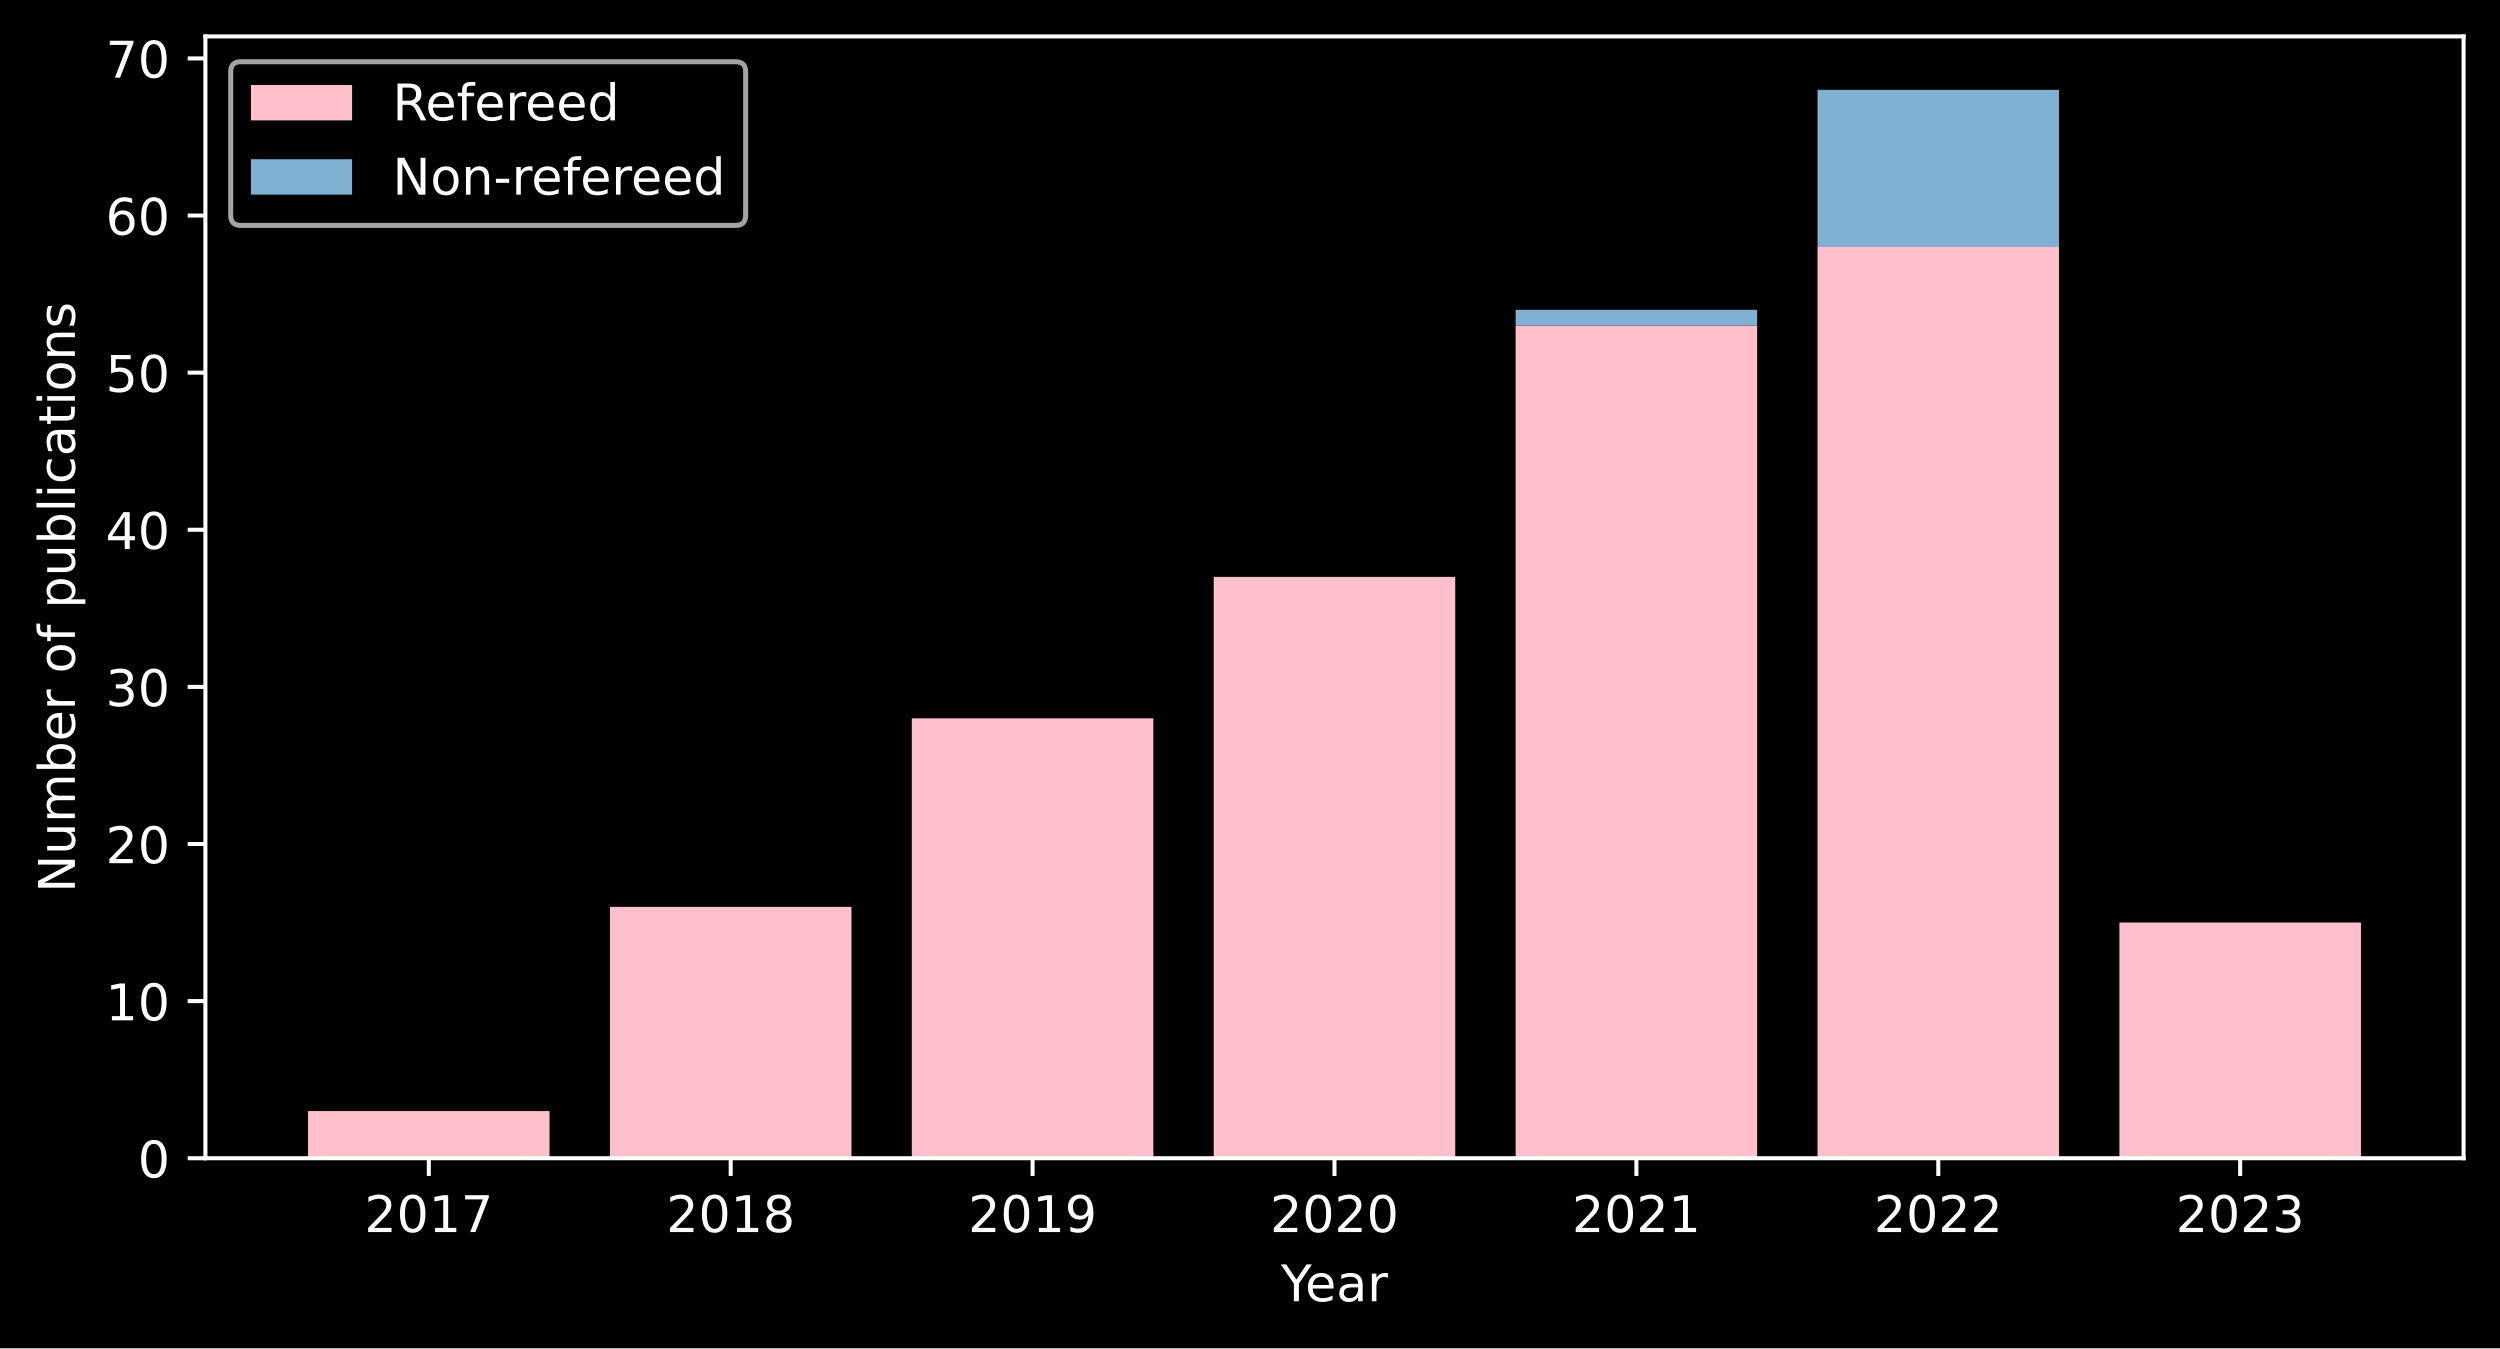
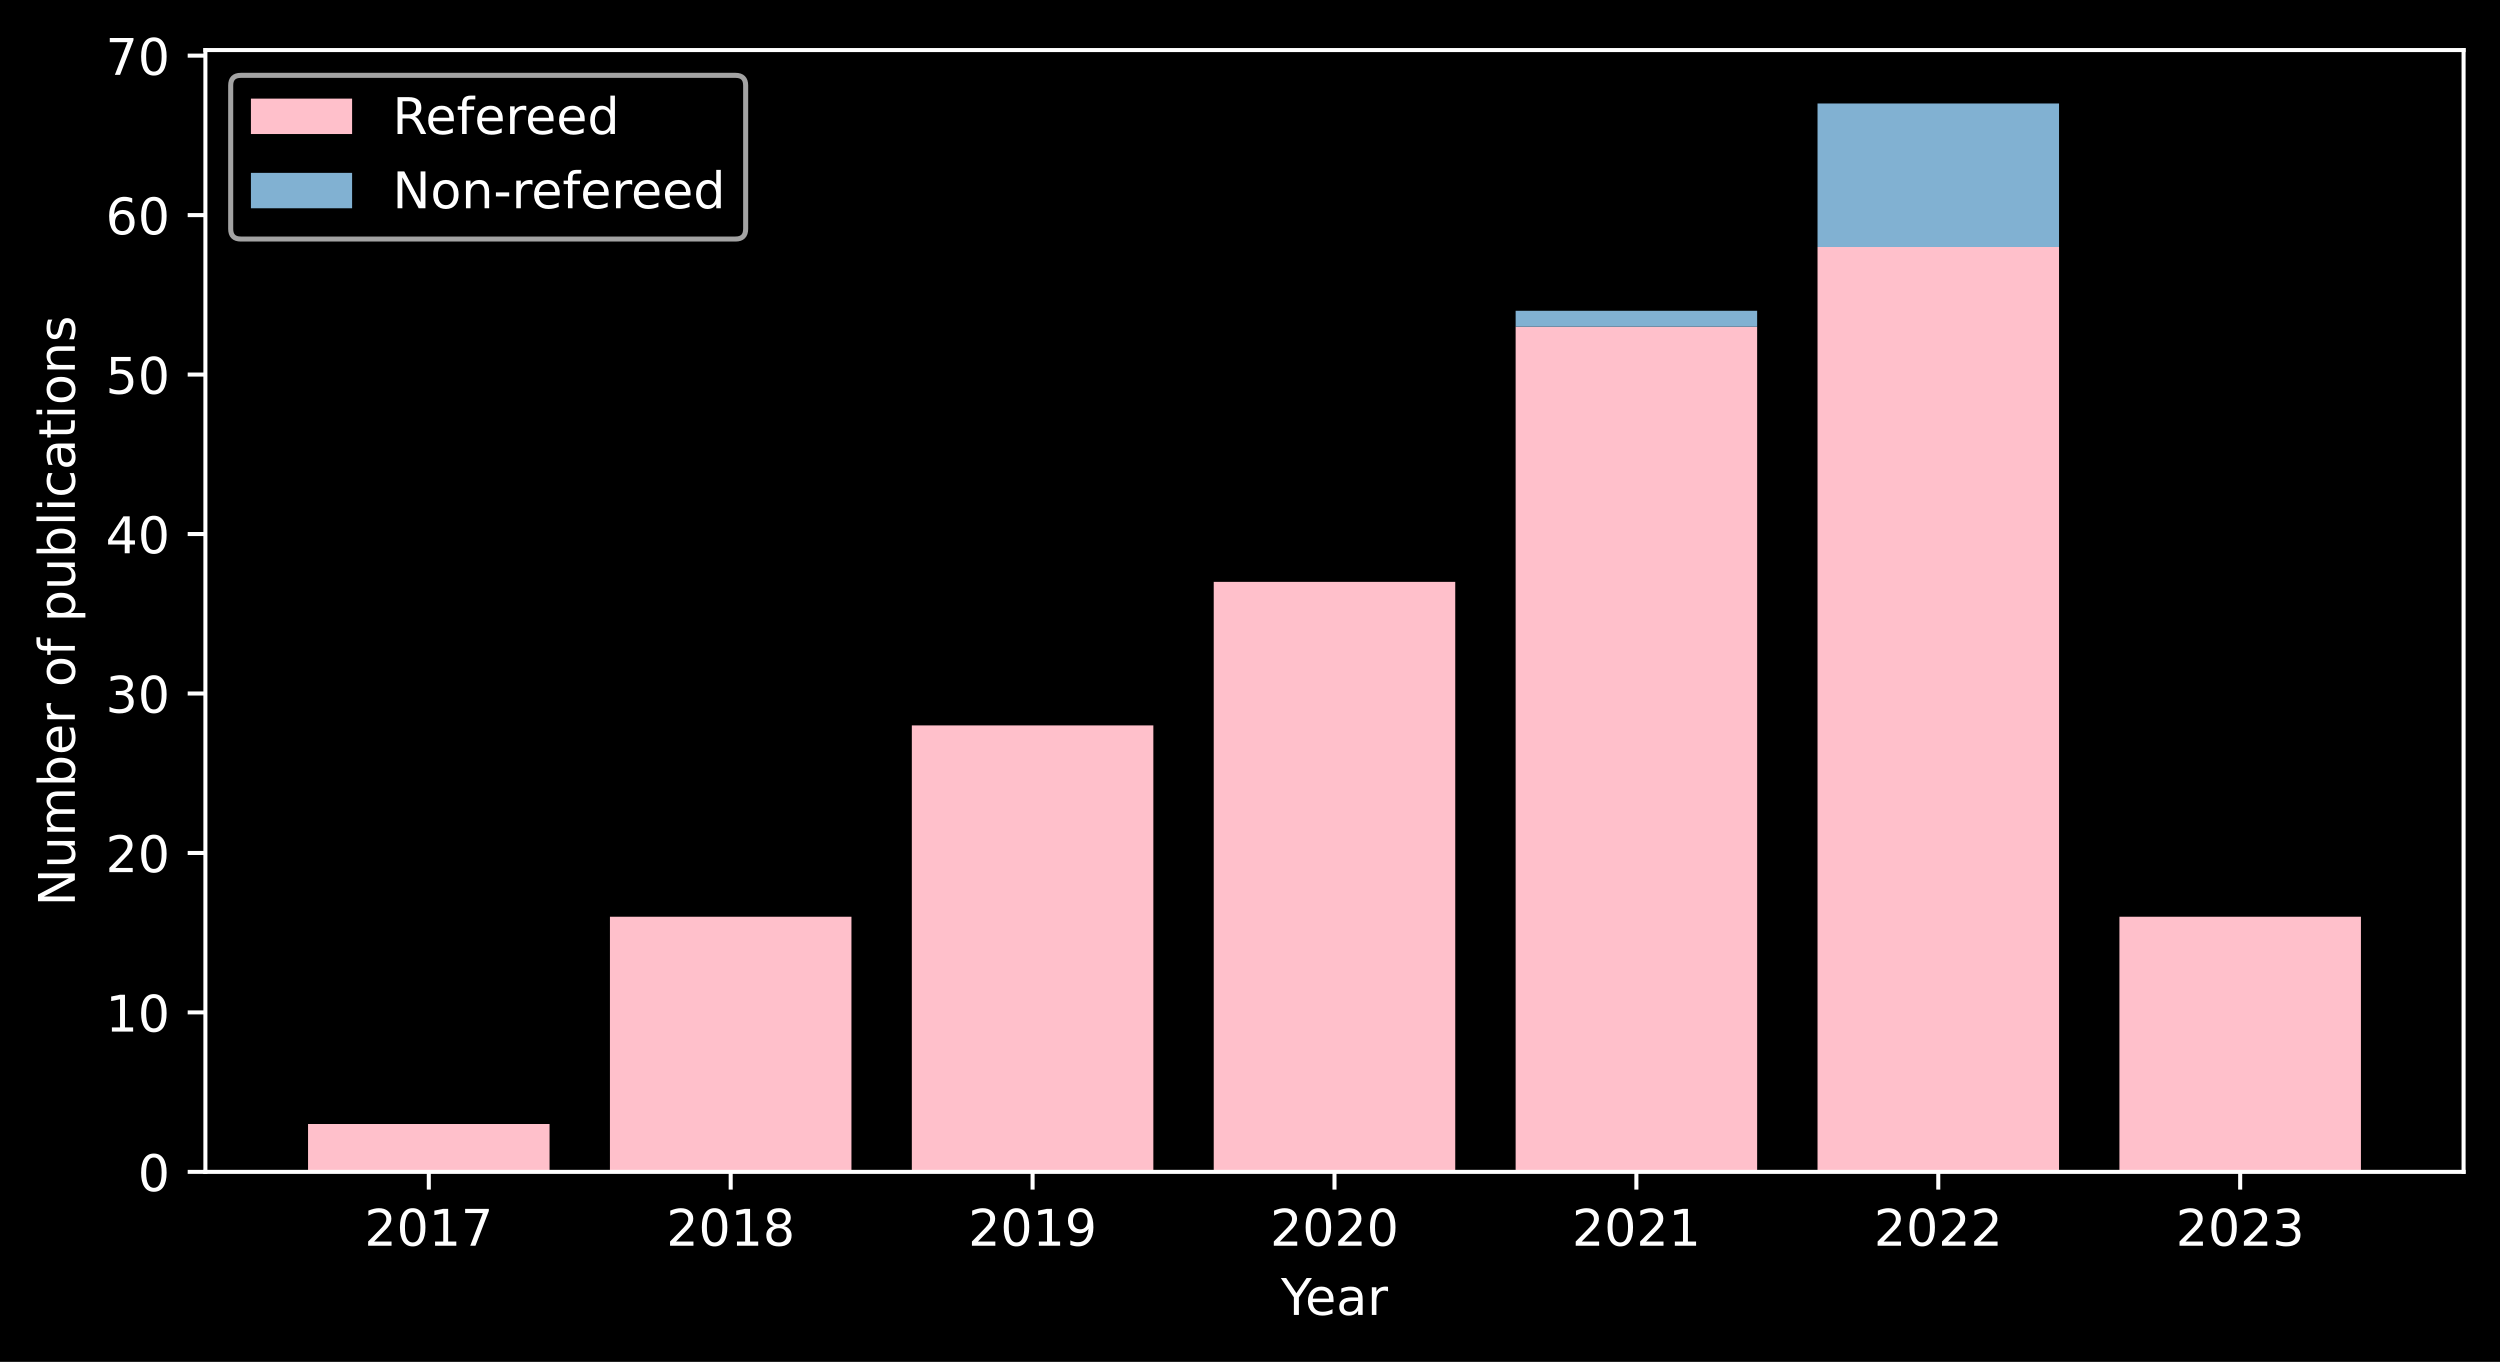
- <svg xmlns="http://www.w3.org/2000/svg" xmlns:xlink="http://www.w3.org/1999/xlink" width="494.203pt" height="266.516pt" viewBox="0 0 494.203 266.516" version="1.1">
+ <svg xmlns="http://www.w3.org/2000/svg" xmlns:xlink="http://www.w3.org/1999/xlink" width="494.203pt" height="269.212pt" viewBox="0 0 494.203 269.212" version="1.1">
  <defs>
    <style type="text/css">*{stroke-linejoin: round; stroke-linecap: butt}</style>
  </defs>
  <g id="figure_1">
    <g id="patch_1">
-       <path d="M 0 266.516  L 494.203 266.516  L 494.203 0  L 0 0  z " />
+       <path d="M 0 269.212  L 494.203 269.212  L 494.203 0  L 0 0  z " />
    </g>
    <g id="axes_1">
      <g id="patch_2">
-         <path d="M 40.603 228.96  L 487.003 228.96  L 487.003 7.2  L 40.603 7.2  z " />
+         <path d="M 40.603 231.656  L 487.003 231.656  L 487.003 9.896  L 40.603 9.896  z " />
      </g>
      <g id="patch_3">
-         <path d="M 418.969 228.96  L 466.712 228.96  L 466.712 182.372  L 418.969 182.372  z " clip-path="url(#pbf73eaca59)" style="fill: #ffc0cb" />
+         <path d="M 418.969 231.656  L 466.712 231.656  L 466.712 181.22  L 418.969 181.22  z " clip-path="url(#p6eabe725bc)" style="fill: #ffc0cb" />
      </g>
      <g id="patch_4">
-         <path d="M 359.29 228.96  L 407.033 228.96  L 407.033 48.819  L 359.29 48.819  z " clip-path="url(#pbf73eaca59)" style="fill: #ffc0cb" />
+         <path d="M 359.29 231.656  L 407.033 231.656  L 407.033 48.826  L 359.29 48.826  z " clip-path="url(#p6eabe725bc)" style="fill: #ffc0cb" />
      </g>
      <g id="patch_5">
-         <path d="M 299.611 228.96  L 347.354 228.96  L 347.354 64.348  L 299.611 64.348  z " clip-path="url(#pbf73eaca59)" style="fill: #ffc0cb" />
+         <path d="M 299.611 231.656  L 347.354 231.656  L 347.354 64.587  L 299.611 64.587  z " clip-path="url(#p6eabe725bc)" style="fill: #ffc0cb" />
      </g>
      <g id="patch_6">
-         <path d="M 239.931 228.96  L 287.675 228.96  L 287.675 114.042  L 239.931 114.042  z " clip-path="url(#pbf73eaca59)" style="fill: #ffc0cb" />
+         <path d="M 239.931 231.656  L 287.675 231.656  L 287.675 115.023  L 239.931 115.023  z " clip-path="url(#p6eabe725bc)" style="fill: #ffc0cb" />
      </g>
      <g id="patch_7">
-         <path d="M 180.252 228.96  L 227.996 228.96  L 227.996 141.995  L 180.252 141.995  z " clip-path="url(#pbf73eaca59)" style="fill: #ffc0cb" />
+         <path d="M 180.252 231.656  L 227.996 231.656  L 227.996 143.393  L 180.252 143.393  z " clip-path="url(#p6eabe725bc)" style="fill: #ffc0cb" />
      </g>
      <g id="patch_8">
-         <path d="M 120.573 228.96  L 168.316 228.96  L 168.316 179.266  L 120.573 179.266  z " clip-path="url(#pbf73eaca59)" style="fill: #ffc0cb" />
+         <path d="M 120.573 231.656  L 168.316 231.656  L 168.316 181.22  L 120.573 181.22  z " clip-path="url(#p6eabe725bc)" style="fill: #ffc0cb" />
      </g>
      <g id="patch_9">
-         <path d="M 60.894 228.96  L 108.637 228.96  L 108.637 219.642  L 60.894 219.642  z " clip-path="url(#pbf73eaca59)" style="fill: #ffc0cb" />
+         <path d="M 60.894 231.656  L 108.637 231.656  L 108.637 222.199  L 60.894 222.199  z " clip-path="url(#p6eabe725bc)" style="fill: #ffc0cb" />
      </g>
      <g id="patch_10">
-         <path d="M 418.969 182.372  L 466.712 182.372  L 466.712 182.372  L 418.969 182.372  z " clip-path="url(#pbf73eaca59)" style="fill: #81b1d2" />
+         <path d="M 418.969 181.22  L 466.712 181.22  L 466.712 181.22  L 418.969 181.22  z " clip-path="url(#p6eabe725bc)" style="fill: #81b1d2" />
      </g>
      <g id="patch_11">
-         <path d="M 359.29 48.819  L 407.033 48.819  L 407.033 17.76  L 359.29 17.76  z " clip-path="url(#pbf73eaca59)" style="fill: #81b1d2" />
+         <path d="M 359.29 48.826  L 407.033 48.826  L 407.033 20.456  L 359.29 20.456  z " clip-path="url(#p6eabe725bc)" style="fill: #81b1d2" />
      </g>
      <g id="patch_12">
-         <path d="M 299.611 64.348  L 347.354 64.348  L 347.354 61.242  L 299.611 61.242  z " clip-path="url(#pbf73eaca59)" style="fill: #81b1d2" />
+         <path d="M 299.611 64.587  L 347.354 64.587  L 347.354 61.435  L 299.611 61.435  z " clip-path="url(#p6eabe725bc)" style="fill: #81b1d2" />
      </g>
      <g id="patch_13">
-         <path d="M 239.931 114.042  L 287.675 114.042  L 287.675 114.042  L 239.931 114.042  z " clip-path="url(#pbf73eaca59)" style="fill: #81b1d2" />
+         <path d="M 239.931 115.023  L 287.675 115.023  L 287.675 115.023  L 239.931 115.023  z " clip-path="url(#p6eabe725bc)" style="fill: #81b1d2" />
      </g>
      <g id="patch_14">
-         <path d="M 180.252 141.995  L 227.996 141.995  L 227.996 141.995  L 180.252 141.995  z " clip-path="url(#pbf73eaca59)" style="fill: #81b1d2" />
+         <path d="M 180.252 143.393  L 227.996 143.393  L 227.996 143.393  L 180.252 143.393  z " clip-path="url(#p6eabe725bc)" style="fill: #81b1d2" />
      </g>
      <g id="patch_15">
-         <path d="M 120.573 179.266  L 168.316 179.266  L 168.316 179.266  L 120.573 179.266  z " clip-path="url(#pbf73eaca59)" style="fill: #81b1d2" />
+         <path d="M 120.573 181.22  L 168.316 181.22  L 168.316 181.22  L 120.573 181.22  z " clip-path="url(#p6eabe725bc)" style="fill: #81b1d2" />
      </g>
      <g id="patch_16">
-         <path d="M 60.894 219.642  L 108.637 219.642  L 108.637 219.642  L 60.894 219.642  z " clip-path="url(#pbf73eaca59)" style="fill: #81b1d2" />
+         <path d="M 60.894 222.199  L 108.637 222.199  L 108.637 222.199  L 60.894 222.199  z " clip-path="url(#p6eabe725bc)" style="fill: #81b1d2" />
      </g>
      <g id="matplotlib.axis_1">
        <g id="xtick_1">
          <g id="line2d_1">
            <defs>
-               <path id="m828ede089b" d="M 0 0  L 0 3.5  " style="stroke: #ffffff; stroke-width: 0.8" />
-             </defs>
-             <g>
-               <use xlink:href="#m828ede089b" x="442.841" y="228.96" style="fill: #ffffff; stroke: #ffffff; stroke-width: 0.8" />
+               <path id="m9e54948b28" d="M 0 0  L 0 3.5  " style="stroke: #ffffff; stroke-width: 0.8" />
+             </defs>
+             <g>
+               <use xlink:href="#m9e54948b28" x="442.841" y="231.656" style="fill: #ffffff; stroke: #ffffff; stroke-width: 0.8" />
            </g>
          </g>
          <g id="text_1">
-             <g style="fill: #ffffff" transform="translate(430.1156 243.5584) scale(0.1 -0.1)">
+             <g style="fill: #ffffff" transform="translate(430.1156 246.2544) scale(0.1 -0.1)">
              <defs>
                <path id="DejaVuSans-32" d="M 1228 531  L 3431 531  L 3431 0  L 469 0  L 469 531  Q 828 903 1448 1529  Q 2069 2156 2228 2338  Q 2531 2678 2651 2914  Q 2772 3150 2772 3378  Q 2772 3750 2511 3984  Q 2250 4219 1831 4219  Q 1534 4219 1204 4116  Q 875 4013 500 3803  L 500 4441  Q 881 4594 1212 4672  Q 1544 4750 1819 4750  Q 2544 4750 2975 4387  Q 3406 4025 3406 3419  Q 3406 3131 3298 2873  Q 3191 2616 2906 2266  Q 2828 2175 2409 1742  Q 1991 1309 1228 531  z " transform="scale(0.015625)" />
                <path id="DejaVuSans-30" d="M 2034 4250  Q 1547 4250 1301 3770  Q 1056 3291 1056 2328  Q 1056 1369 1301 889  Q 1547 409 2034 409  Q 2525 409 2770 889  Q 3016 1369 3016 2328  Q 3016 3291 2770 3770  Q 2525 4250 2034 4250  z M 2034 4750  Q 2819 4750 3233 4129  Q 3647 3509 3647 2328  Q 3647 1150 3233 529  Q 2819 -91 2034 -91  Q 1250 -91 836 529  Q 422 1150 422 2328  Q 422 3509 836 4129  Q 1250 4750 2034 4750  z " transform="scale(0.015625)" />
                <path id="DejaVuSans-33" d="M 2597 2516  Q 3050 2419 3304 2112  Q 3559 1806 3559 1356  Q 3559 666 3084 287  Q 2609 -91 1734 -91  Q 1441 -91 1130 -33  Q 819 25 488 141  L 488 750  Q 750 597 1062 519  Q 1375 441 1716 441  Q 2309 441 2620 675  Q 2931 909 2931 1356  Q 2931 1769 2642 2001  Q 2353 2234 1838 2234  L 1294 2234  L 1294 2753  L 1863 2753  Q 2328 2753 2575 2939  Q 2822 3125 2822 3475  Q 2822 3834 2567 4026  Q 2313 4219 1838 4219  Q 1578 4219 1281 4162  Q 984 4106 628 3988  L 628 4550  Q 988 4650 1302 4700  Q 1616 4750 1894 4750  Q 2613 4750 3031 4423  Q 3450 4097 3450 3541  Q 3450 3153 3228 2886  Q 3006 2619 2597 2516  z " transform="scale(0.015625)" />
              </defs>
              <use xlink:href="#DejaVuSans-32" />
              <use xlink:href="#DejaVuSans-30" x="63.623" />
              <use xlink:href="#DejaVuSans-32" x="127.246" />
              <use xlink:href="#DejaVuSans-33" x="190.869" />
            </g>
          </g>
        </g>
        <g id="xtick_2">
          <g id="line2d_2">
            <g>
-               <use xlink:href="#m828ede089b" x="383.161" y="228.96" style="fill: #ffffff; stroke: #ffffff; stroke-width: 0.8" />
+               <use xlink:href="#m9e54948b28" x="383.161" y="231.656" style="fill: #ffffff; stroke: #ffffff; stroke-width: 0.8" />
            </g>
          </g>
          <g id="text_2">
-             <g style="fill: #ffffff" transform="translate(370.4364 243.5584) scale(0.1 -0.1)">
+             <g style="fill: #ffffff" transform="translate(370.4364 246.2544) scale(0.1 -0.1)">
              <use xlink:href="#DejaVuSans-32" />
              <use xlink:href="#DejaVuSans-30" x="63.623" />
              <use xlink:href="#DejaVuSans-32" x="127.246" />
              <use xlink:href="#DejaVuSans-32" x="190.869" />
            </g>
          </g>
        </g>
        <g id="xtick_3">
          <g id="line2d_3">
            <g>
-               <use xlink:href="#m828ede089b" x="323.482" y="228.96" style="fill: #ffffff; stroke: #ffffff; stroke-width: 0.8" />
+               <use xlink:href="#m9e54948b28" x="323.482" y="231.656" style="fill: #ffffff; stroke: #ffffff; stroke-width: 0.8" />
            </g>
          </g>
          <g id="text_3">
-             <g style="fill: #ffffff" transform="translate(310.7573 243.5584) scale(0.1 -0.1)">
+             <g style="fill: #ffffff" transform="translate(310.7573 246.2544) scale(0.1 -0.1)">
              <defs>
                <path id="DejaVuSans-31" d="M 794 531  L 1825 531  L 1825 4091  L 703 3866  L 703 4441  L 1819 4666  L 2450 4666  L 2450 531  L 3481 531  L 3481 0  L 794 0  L 794 531  z " transform="scale(0.015625)" />
              </defs>
              <use xlink:href="#DejaVuSans-32" />
              <use xlink:href="#DejaVuSans-30" x="63.623" />
              <use xlink:href="#DejaVuSans-32" x="127.246" />
              <use xlink:href="#DejaVuSans-31" x="190.869" />
            </g>
          </g>
        </g>
        <g id="xtick_4">
          <g id="line2d_4">
            <g>
-               <use xlink:href="#m828ede089b" x="263.803" y="228.96" style="fill: #ffffff; stroke: #ffffff; stroke-width: 0.8" />
+               <use xlink:href="#m9e54948b28" x="263.803" y="231.656" style="fill: #ffffff; stroke: #ffffff; stroke-width: 0.8" />
            </g>
          </g>
          <g id="text_4">
-             <g style="fill: #ffffff" transform="translate(251.0781 243.5584) scale(0.1 -0.1)">
+             <g style="fill: #ffffff" transform="translate(251.0781 246.2544) scale(0.1 -0.1)">
              <use xlink:href="#DejaVuSans-32" />
              <use xlink:href="#DejaVuSans-30" x="63.623" />
              <use xlink:href="#DejaVuSans-32" x="127.246" />
              <use xlink:href="#DejaVuSans-30" x="190.869" />
            </g>
          </g>
        </g>
        <g id="xtick_5">
          <g id="line2d_5">
            <g>
-               <use xlink:href="#m828ede089b" x="204.124" y="228.96" style="fill: #ffffff; stroke: #ffffff; stroke-width: 0.8" />
+               <use xlink:href="#m9e54948b28" x="204.124" y="231.656" style="fill: #ffffff; stroke: #ffffff; stroke-width: 0.8" />
            </g>
          </g>
          <g id="text_5">
-             <g style="fill: #ffffff" transform="translate(191.399 243.5584) scale(0.1 -0.1)">
+             <g style="fill: #ffffff" transform="translate(191.399 246.2544) scale(0.1 -0.1)">
              <defs>
                <path id="DejaVuSans-39" d="M 703 97  L 703 672  Q 941 559 1184 500  Q 1428 441 1663 441  Q 2288 441 2617 861  Q 2947 1281 2994 2138  Q 2813 1869 2534 1725  Q 2256 1581 1919 1581  Q 1219 1581 811 2004  Q 403 2428 403 3163  Q 403 3881 828 4315  Q 1253 4750 1959 4750  Q 2769 4750 3195 4129  Q 3622 3509 3622 2328  Q 3622 1225 3098 567  Q 2575 -91 1691 -91  Q 1453 -91 1209 -44  Q 966 3 703 97  z M 1959 2075  Q 2384 2075 2632 2365  Q 2881 2656 2881 3163  Q 2881 3666 2632 3958  Q 2384 4250 1959 4250  Q 1534 4250 1286 3958  Q 1038 3666 1038 3163  Q 1038 2656 1286 2365  Q 1534 2075 1959 2075  z " transform="scale(0.015625)" />
              </defs>
              <use xlink:href="#DejaVuSans-32" />
              <use xlink:href="#DejaVuSans-30" x="63.623" />
              <use xlink:href="#DejaVuSans-31" x="127.246" />
              <use xlink:href="#DejaVuSans-39" x="190.869" />
            </g>
          </g>
        </g>
        <g id="xtick_6">
          <g id="line2d_6">
            <g>
-               <use xlink:href="#m828ede089b" x="144.445" y="228.96" style="fill: #ffffff; stroke: #ffffff; stroke-width: 0.8" />
+               <use xlink:href="#m9e54948b28" x="144.445" y="231.656" style="fill: #ffffff; stroke: #ffffff; stroke-width: 0.8" />
            </g>
          </g>
          <g id="text_6">
-             <g style="fill: #ffffff" transform="translate(131.7198 243.5584) scale(0.1 -0.1)">
+             <g style="fill: #ffffff" transform="translate(131.7198 246.2544) scale(0.1 -0.1)">
              <defs>
                <path id="DejaVuSans-38" d="M 2034 2216  Q 1584 2216 1326 1975  Q 1069 1734 1069 1313  Q 1069 891 1326 650  Q 1584 409 2034 409  Q 2484 409 2743 651  Q 3003 894 3003 1313  Q 3003 1734 2745 1975  Q 2488 2216 2034 2216  z M 1403 2484  Q 997 2584 770 2862  Q 544 3141 544 3541  Q 544 4100 942 4425  Q 1341 4750 2034 4750  Q 2731 4750 3128 4425  Q 3525 4100 3525 3541  Q 3525 3141 3298 2862  Q 3072 2584 2669 2484  Q 3125 2378 3379 2068  Q 3634 1759 3634 1313  Q 3634 634 3220 271  Q 2806 -91 2034 -91  Q 1263 -91 848 271  Q 434 634 434 1313  Q 434 1759 690 2068  Q 947 2378 1403 2484  z M 1172 3481  Q 1172 3119 1398 2916  Q 1625 2713 2034 2713  Q 2441 2713 2670 2916  Q 2900 3119 2900 3481  Q 2900 3844 2670 4047  Q 2441 4250 2034 4250  Q 1625 4250 1398 4047  Q 1172 3844 1172 3481  z " transform="scale(0.015625)" />
              </defs>
              <use xlink:href="#DejaVuSans-32" />
              <use xlink:href="#DejaVuSans-30" x="63.623" />
              <use xlink:href="#DejaVuSans-31" x="127.246" />
              <use xlink:href="#DejaVuSans-38" x="190.869" />
            </g>
          </g>
        </g>
        <g id="xtick_7">
          <g id="line2d_7">
            <g>
-               <use xlink:href="#m828ede089b" x="84.766" y="228.96" style="fill: #ffffff; stroke: #ffffff; stroke-width: 0.8" />
+               <use xlink:href="#m9e54948b28" x="84.766" y="231.656" style="fill: #ffffff; stroke: #ffffff; stroke-width: 0.8" />
            </g>
          </g>
          <g id="text_7">
-             <g style="fill: #ffffff" transform="translate(72.04069 243.5584) scale(0.1 -0.1)">
+             <g style="fill: #ffffff" transform="translate(72.04069 246.2544) scale(0.1 -0.1)">
              <defs>
                <path id="DejaVuSans-37" d="M 525 4666  L 3525 4666  L 3525 4397  L 1831 0  L 1172 0  L 2766 4134  L 525 4134  L 525 4666  z " transform="scale(0.015625)" />
              </defs>
              <use xlink:href="#DejaVuSans-32" />
              <use xlink:href="#DejaVuSans-30" x="63.623" />
              <use xlink:href="#DejaVuSans-31" x="127.246" />
              <use xlink:href="#DejaVuSans-37" x="190.869" />
            </g>
          </g>
        </g>
        <g id="text_8">
-           <g style="fill: #ffffff" transform="translate(253.2156 257.2366) scale(0.1 -0.1)">
+           <g style="fill: #ffffff" transform="translate(253.2156 259.9325) scale(0.1 -0.1)">
            <defs>
              <path id="DejaVuSans-59" d="M -13 4666  L 666 4666  L 1959 2747  L 3244 4666  L 3922 4666  L 2272 2222  L 2272 0  L 1638 0  L 1638 2222  L -13 4666  z " transform="scale(0.015625)" />
              <path id="DejaVuSans-65" d="M 3597 1894  L 3597 1613  L 953 1613  Q 991 1019 1311 708  Q 1631 397 2203 397  Q 2534 397 2845 478  Q 3156 559 3463 722  L 3463 178  Q 3153 47 2828 -22  Q 2503 -91 2169 -91  Q 1331 -91 842 396  Q 353 884 353 1716  Q 353 2575 817 3079  Q 1281 3584 2069 3584  Q 2775 3584 3186 3129  Q 3597 2675 3597 1894  z M 3022 2063  Q 3016 2534 2758 2815  Q 2500 3097 2075 3097  Q 1594 3097 1305 2825  Q 1016 2553 972 2059  L 3022 2063  z " transform="scale(0.015625)" />
              <path id="DejaVuSans-61" d="M 2194 1759  Q 1497 1759 1228 1600  Q 959 1441 959 1056  Q 959 750 1161 570  Q 1363 391 1709 391  Q 2188 391 2477 730  Q 2766 1069 2766 1631  L 2766 1759  L 2194 1759  z M 3341 1997  L 3341 0  L 2766 0  L 2766 531  Q 2569 213 2275 61  Q 1981 -91 1556 -91  Q 1019 -91 701 211  Q 384 513 384 1019  Q 384 1609 779 1909  Q 1175 2209 1959 2209  L 2766 2209  L 2766 2266  Q 2766 2663 2505 2880  Q 2244 3097 1772 3097  Q 1472 3097 1187 3025  Q 903 2953 641 2809  L 641 3341  Q 956 3463 1253 3523  Q 1550 3584 1831 3584  Q 2591 3584 2966 3190  Q 3341 2797 3341 1997  z " transform="scale(0.015625)" />
              <path id="DejaVuSans-72" d="M 2631 2963  Q 2534 3019 2420 3045  Q 2306 3072 2169 3072  Q 1681 3072 1420 2755  Q 1159 2438 1159 1844  L 1159 0  L 581 0  L 581 3500  L 1159 3500  L 1159 2956  Q 1341 3275 1631 3429  Q 1922 3584 2338 3584  Q 2397 3584 2469 3576  Q 2541 3569 2628 3553  L 2631 2963  z " transform="scale(0.015625)" />
            </defs>
            <use xlink:href="#DejaVuSans-59" />
            <use xlink:href="#DejaVuSans-65" x="47.834" />
            <use xlink:href="#DejaVuSans-61" x="109.357" />
            <use xlink:href="#DejaVuSans-72" x="170.637" />
          </g>
        </g>
      </g>
      <g id="matplotlib.axis_2">
        <g id="ytick_1">
          <g id="line2d_8">
            <defs>
-               <path id="m011e19f410" d="M 0 0  L -3.5 0  " style="stroke: #ffffff; stroke-width: 0.8" />
-             </defs>
-             <g>
-               <use xlink:href="#m011e19f410" x="40.603" y="228.96" style="fill: #ffffff; stroke: #ffffff; stroke-width: 0.8" />
+               <path id="mb89dbfa548" d="M 0 0  L -3.5 0  " style="stroke: #ffffff; stroke-width: 0.8" />
+             </defs>
+             <g>
+               <use xlink:href="#mb89dbfa548" x="40.603" y="231.656" style="fill: #ffffff; stroke: #ffffff; stroke-width: 0.8" />
            </g>
          </g>
          <g id="text_9">
-             <g style="fill: #ffffff" transform="translate(27.24063 232.7592) scale(0.1 -0.1)">
+             <g style="fill: #ffffff" transform="translate(27.24063 235.4552) scale(0.1 -0.1)">
              <use xlink:href="#DejaVuSans-30" />
            </g>
          </g>
        </g>
        <g id="ytick_2">
          <g id="line2d_9">
            <g>
-               <use xlink:href="#m011e19f410" x="40.603" y="197.901" style="fill: #ffffff; stroke: #ffffff; stroke-width: 0.8" />
+               <use xlink:href="#mb89dbfa548" x="40.603" y="200.134" style="fill: #ffffff; stroke: #ffffff; stroke-width: 0.8" />
            </g>
          </g>
          <g id="text_10">
-             <g style="fill: #ffffff" transform="translate(20.87813 201.7004) scale(0.1 -0.1)">
+             <g style="fill: #ffffff" transform="translate(20.87813 203.9328) scale(0.1 -0.1)">
              <use xlink:href="#DejaVuSans-31" />
              <use xlink:href="#DejaVuSans-30" x="63.623" />
            </g>
          </g>
        </g>
        <g id="ytick_3">
          <g id="line2d_10">
            <g>
-               <use xlink:href="#m011e19f410" x="40.603" y="166.842" style="fill: #ffffff; stroke: #ffffff; stroke-width: 0.8" />
+               <use xlink:href="#mb89dbfa548" x="40.603" y="168.611" style="fill: #ffffff; stroke: #ffffff; stroke-width: 0.8" />
            </g>
          </g>
          <g id="text_11">
-             <g style="fill: #ffffff" transform="translate(20.87813 170.6416) scale(0.1 -0.1)">
+             <g style="fill: #ffffff" transform="translate(20.87813 172.4104) scale(0.1 -0.1)">
              <use xlink:href="#DejaVuSans-32" />
              <use xlink:href="#DejaVuSans-30" x="63.623" />
            </g>
          </g>
        </g>
        <g id="ytick_4">
          <g id="line2d_11">
            <g>
-               <use xlink:href="#m011e19f410" x="40.603" y="135.784" style="fill: #ffffff; stroke: #ffffff; stroke-width: 0.8" />
+               <use xlink:href="#mb89dbfa548" x="40.603" y="137.089" style="fill: #ffffff; stroke: #ffffff; stroke-width: 0.8" />
            </g>
          </g>
          <g id="text_12">
-             <g style="fill: #ffffff" transform="translate(20.87813 139.5827) scale(0.1 -0.1)">
+             <g style="fill: #ffffff" transform="translate(20.87813 140.888) scale(0.1 -0.1)">
              <use xlink:href="#DejaVuSans-33" />
              <use xlink:href="#DejaVuSans-30" x="63.623" />
            </g>
          </g>
        </g>
        <g id="ytick_5">
          <g id="line2d_12">
            <g>
-               <use xlink:href="#m011e19f410" x="40.603" y="104.725" style="fill: #ffffff; stroke: #ffffff; stroke-width: 0.8" />
+               <use xlink:href="#mb89dbfa548" x="40.603" y="105.566" style="fill: #ffffff; stroke: #ffffff; stroke-width: 0.8" />
            </g>
          </g>
          <g id="text_13">
-             <g style="fill: #ffffff" transform="translate(20.87813 108.5239) scale(0.1 -0.1)">
+             <g style="fill: #ffffff" transform="translate(20.87813 109.3656) scale(0.1 -0.1)">
              <defs>
                <path id="DejaVuSans-34" d="M 2419 4116  L 825 1625  L 2419 1625  L 2419 4116  z M 2253 4666  L 3047 4666  L 3047 1625  L 3713 1625  L 3713 1100  L 3047 1100  L 3047 0  L 2419 0  L 2419 1100  L 313 1100  L 313 1709  L 2253 4666  z " transform="scale(0.015625)" />
              </defs>
              <use xlink:href="#DejaVuSans-34" />
              <use xlink:href="#DejaVuSans-30" x="63.623" />
            </g>
          </g>
        </g>
        <g id="ytick_6">
          <g id="line2d_13">
            <g>
-               <use xlink:href="#m011e19f410" x="40.603" y="73.666" style="fill: #ffffff; stroke: #ffffff; stroke-width: 0.8" />
+               <use xlink:href="#mb89dbfa548" x="40.603" y="74.044" style="fill: #ffffff; stroke: #ffffff; stroke-width: 0.8" />
            </g>
          </g>
          <g id="text_14">
-             <g style="fill: #ffffff" transform="translate(20.87813 77.4651) scale(0.1 -0.1)">
+             <g style="fill: #ffffff" transform="translate(20.87813 77.84321) scale(0.1 -0.1)">
              <defs>
                <path id="DejaVuSans-35" d="M 691 4666  L 3169 4666  L 3169 4134  L 1269 4134  L 1269 2991  Q 1406 3038 1543 3061  Q 1681 3084 1819 3084  Q 2600 3084 3056 2656  Q 3513 2228 3513 1497  Q 3513 744 3044 326  Q 2575 -91 1722 -91  Q 1428 -91 1123 -41  Q 819 9 494 109  L 494 744  Q 775 591 1075 516  Q 1375 441 1709 441  Q 2250 441 2565 725  Q 2881 1009 2881 1497  Q 2881 1984 2565 2268  Q 2250 2553 1709 2553  Q 1456 2553 1204 2497  Q 953 2441 691 2322  L 691 4666  z " transform="scale(0.015625)" />
              </defs>
              <use xlink:href="#DejaVuSans-35" />
              <use xlink:href="#DejaVuSans-30" x="63.623" />
            </g>
          </g>
        </g>
        <g id="ytick_7">
          <g id="line2d_14">
            <g>
-               <use xlink:href="#m011e19f410" x="40.603" y="42.607" style="fill: #ffffff; stroke: #ffffff; stroke-width: 0.8" />
+               <use xlink:href="#mb89dbfa548" x="40.603" y="42.522" style="fill: #ffffff; stroke: #ffffff; stroke-width: 0.8" />
            </g>
          </g>
          <g id="text_15">
-             <g style="fill: #ffffff" transform="translate(20.87813 46.40628) scale(0.1 -0.1)">
+             <g style="fill: #ffffff" transform="translate(20.87813 46.32083) scale(0.1 -0.1)">
              <defs>
                <path id="DejaVuSans-36" d="M 2113 2584  Q 1688 2584 1439 2293  Q 1191 2003 1191 1497  Q 1191 994 1439 701  Q 1688 409 2113 409  Q 2538 409 2786 701  Q 3034 994 3034 1497  Q 3034 2003 2786 2293  Q 2538 2584 2113 2584  z M 3366 4563  L 3366 3988  Q 3128 4100 2886 4159  Q 2644 4219 2406 4219  Q 1781 4219 1451 3797  Q 1122 3375 1075 2522  Q 1259 2794 1537 2939  Q 1816 3084 2150 3084  Q 2853 3084 3261 2657  Q 3669 2231 3669 1497  Q 3669 778 3244 343  Q 2819 -91 2113 -91  Q 1303 -91 875 529  Q 447 1150 447 2328  Q 447 3434 972 4092  Q 1497 4750 2381 4750  Q 2619 4750 2861 4703  Q 3103 4656 3366 4563  z " transform="scale(0.015625)" />
              </defs>
              <use xlink:href="#DejaVuSans-36" />
              <use xlink:href="#DejaVuSans-30" x="63.623" />
            </g>
          </g>
        </g>
        <g id="ytick_8">
          <g id="line2d_15">
            <g>
-               <use xlink:href="#m011e19f410" x="40.603" y="11.548" style="fill: #ffffff; stroke: #ffffff; stroke-width: 0.8" />
+               <use xlink:href="#mb89dbfa548" x="40.603" y="10.999" style="fill: #ffffff; stroke: #ffffff; stroke-width: 0.8" />
            </g>
          </g>
          <g id="text_16">
-             <g style="fill: #ffffff" transform="translate(20.87813 15.34745) scale(0.1 -0.1)">
+             <g style="fill: #ffffff" transform="translate(20.87813 14.79844) scale(0.1 -0.1)">
              <use xlink:href="#DejaVuSans-37" />
              <use xlink:href="#DejaVuSans-30" x="63.623" />
            </g>
          </g>
        </g>
        <g id="text_17">
-           <g style="fill: #ffffff" transform="translate(14.79844 176.4542) rotate(-90) scale(0.1 -0.1)">
+           <g style="fill: #ffffff" transform="translate(14.79844 179.1502) rotate(-90) scale(0.1 -0.1)">
            <defs>
              <path id="DejaVuSans-4e" d="M 628 4666  L 1478 4666  L 3547 763  L 3547 4666  L 4159 4666  L 4159 0  L 3309 0  L 1241 3903  L 1241 0  L 628 0  L 628 4666  z " transform="scale(0.015625)" />
              <path id="DejaVuSans-75" d="M 544 1381  L 544 3500  L 1119 3500  L 1119 1403  Q 1119 906 1312 657  Q 1506 409 1894 409  Q 2359 409 2629 706  Q 2900 1003 2900 1516  L 2900 3500  L 3475 3500  L 3475 0  L 2900 0  L 2900 538  Q 2691 219 2414 64  Q 2138 -91 1772 -91  Q 1169 -91 856 284  Q 544 659 544 1381  z M 1991 3584  L 1991 3584  z " transform="scale(0.015625)" />
              <path id="DejaVuSans-6d" d="M 3328 2828  Q 3544 3216 3844 3400  Q 4144 3584 4550 3584  Q 5097 3584 5394 3201  Q 5691 2819 5691 2113  L 5691 0  L 5113 0  L 5113 2094  Q 5113 2597 4934 2840  Q 4756 3084 4391 3084  Q 3944 3084 3684 2787  Q 3425 2491 3425 1978  L 3425 0  L 2847 0  L 2847 2094  Q 2847 2600 2669 2842  Q 2491 3084 2119 3084  Q 1678 3084 1418 2786  Q 1159 2488 1159 1978  L 1159 0  L 581 0  L 581 3500  L 1159 3500  L 1159 2956  Q 1356 3278 1631 3431  Q 1906 3584 2284 3584  Q 2666 3584 2933 3390  Q 3200 3197 3328 2828  z " transform="scale(0.015625)" />
              <path id="DejaVuSans-62" d="M 3116 1747  Q 3116 2381 2855 2742  Q 2594 3103 2138 3103  Q 1681 3103 1420 2742  Q 1159 2381 1159 1747  Q 1159 1113 1420 752  Q 1681 391 2138 391  Q 2594 391 2855 752  Q 3116 1113 3116 1747  z M 1159 2969  Q 1341 3281 1617 3432  Q 1894 3584 2278 3584  Q 2916 3584 3314 3078  Q 3713 2572 3713 1747  Q 3713 922 3314 415  Q 2916 -91 2278 -91  Q 1894 -91 1617 61  Q 1341 213 1159 525  L 1159 0  L 581 0  L 581 4863  L 1159 4863  L 1159 2969  z " transform="scale(0.015625)" />
              <path id="DejaVuSans-20" transform="scale(0.015625)" />
              <path id="DejaVuSans-6f" d="M 1959 3097  Q 1497 3097 1228 2736  Q 959 2375 959 1747  Q 959 1119 1226 758  Q 1494 397 1959 397  Q 2419 397 2687 759  Q 2956 1122 2956 1747  Q 2956 2369 2687 2733  Q 2419 3097 1959 3097  z M 1959 3584  Q 2709 3584 3137 3096  Q 3566 2609 3566 1747  Q 3566 888 3137 398  Q 2709 -91 1959 -91  Q 1206 -91 779 398  Q 353 888 353 1747  Q 353 2609 779 3096  Q 1206 3584 1959 3584  z " transform="scale(0.015625)" />
              <path id="DejaVuSans-66" d="M 2375 4863  L 2375 4384  L 1825 4384  Q 1516 4384 1395 4259  Q 1275 4134 1275 3809  L 1275 3500  L 2222 3500  L 2222 3053  L 1275 3053  L 1275 0  L 697 0  L 697 3053  L 147 3053  L 147 3500  L 697 3500  L 697 3744  Q 697 4328 969 4595  Q 1241 4863 1831 4863  L 2375 4863  z " transform="scale(0.015625)" />
              <path id="DejaVuSans-70" d="M 1159 525  L 1159 -1331  L 581 -1331  L 581 3500  L 1159 3500  L 1159 2969  Q 1341 3281 1617 3432  Q 1894 3584 2278 3584  Q 2916 3584 3314 3078  Q 3713 2572 3713 1747  Q 3713 922 3314 415  Q 2916 -91 2278 -91  Q 1894 -91 1617 61  Q 1341 213 1159 525  z M 3116 1747  Q 3116 2381 2855 2742  Q 2594 3103 2138 3103  Q 1681 3103 1420 2742  Q 1159 2381 1159 1747  Q 1159 1113 1420 752  Q 1681 391 2138 391  Q 2594 391 2855 752  Q 3116 1113 3116 1747  z " transform="scale(0.015625)" />
              <path id="DejaVuSans-6c" d="M 603 4863  L 1178 4863  L 1178 0  L 603 0  L 603 4863  z " transform="scale(0.015625)" />
              <path id="DejaVuSans-69" d="M 603 3500  L 1178 3500  L 1178 0  L 603 0  L 603 3500  z M 603 4863  L 1178 4863  L 1178 4134  L 603 4134  L 603 4863  z " transform="scale(0.015625)" />
              <path id="DejaVuSans-63" d="M 3122 3366  L 3122 2828  Q 2878 2963 2633 3030  Q 2388 3097 2138 3097  Q 1578 3097 1268 2742  Q 959 2388 959 1747  Q 959 1106 1268 751  Q 1578 397 2138 397  Q 2388 397 2633 464  Q 2878 531 3122 666  L 3122 134  Q 2881 22 2623 -34  Q 2366 -91 2075 -91  Q 1284 -91 818 406  Q 353 903 353 1747  Q 353 2603 823 3093  Q 1294 3584 2113 3584  Q 2378 3584 2631 3529  Q 2884 3475 3122 3366  z " transform="scale(0.015625)" />
              <path id="DejaVuSans-74" d="M 1172 4494  L 1172 3500  L 2356 3500  L 2356 3053  L 1172 3053  L 1172 1153  Q 1172 725 1289 603  Q 1406 481 1766 481  L 2356 481  L 2356 0  L 1766 0  Q 1100 0 847 248  Q 594 497 594 1153  L 594 3053  L 172 3053  L 172 3500  L 594 3500  L 594 4494  L 1172 4494  z " transform="scale(0.015625)" />
              <path id="DejaVuSans-6e" d="M 3513 2113  L 3513 0  L 2938 0  L 2938 2094  Q 2938 2591 2744 2837  Q 2550 3084 2163 3084  Q 1697 3084 1428 2787  Q 1159 2491 1159 1978  L 1159 0  L 581 0  L 581 3500  L 1159 3500  L 1159 2956  Q 1366 3272 1645 3428  Q 1925 3584 2291 3584  Q 2894 3584 3203 3211  Q 3513 2838 3513 2113  z " transform="scale(0.015625)" />
              <path id="DejaVuSans-73" d="M 2834 3397  L 2834 2853  Q 2591 2978 2328 3040  Q 2066 3103 1784 3103  Q 1356 3103 1142 2972  Q 928 2841 928 2578  Q 928 2378 1081 2264  Q 1234 2150 1697 2047  L 1894 2003  Q 2506 1872 2764 1633  Q 3022 1394 3022 966  Q 3022 478 2636 193  Q 2250 -91 1575 -91  Q 1294 -91 989 -36  Q 684 19 347 128  L 347 722  Q 666 556 975 473  Q 1284 391 1588 391  Q 1994 391 2212 530  Q 2431 669 2431 922  Q 2431 1156 2273 1281  Q 2116 1406 1581 1522  L 1381 1569  Q 847 1681 609 1914  Q 372 2147 372 2553  Q 372 3047 722 3315  Q 1072 3584 1716 3584  Q 2034 3584 2315 3537  Q 2597 3491 2834 3397  z " transform="scale(0.015625)" />
            </defs>
            <use xlink:href="#DejaVuSans-4e" />
            <use xlink:href="#DejaVuSans-75" x="74.805" />
            <use xlink:href="#DejaVuSans-6d" x="138.184" />
            <use xlink:href="#DejaVuSans-62" x="235.596" />
            <use xlink:href="#DejaVuSans-65" x="299.072" />
            <use xlink:href="#DejaVuSans-72" x="360.596" />
            <use xlink:href="#DejaVuSans-20" x="401.709" />
            <use xlink:href="#DejaVuSans-6f" x="433.496" />
            <use xlink:href="#DejaVuSans-66" x="494.678" />
            <use xlink:href="#DejaVuSans-20" x="529.883" />
            <use xlink:href="#DejaVuSans-70" x="561.67" />
            <use xlink:href="#DejaVuSans-75" x="625.146" />
            <use xlink:href="#DejaVuSans-62" x="688.525" />
            <use xlink:href="#DejaVuSans-6c" x="752.002" />
            <use xlink:href="#DejaVuSans-69" x="779.785" />
            <use xlink:href="#DejaVuSans-63" x="807.568" />
            <use xlink:href="#DejaVuSans-61" x="862.549" />
            <use xlink:href="#DejaVuSans-74" x="923.828" />
            <use xlink:href="#DejaVuSans-69" x="963.037" />
            <use xlink:href="#DejaVuSans-6f" x="990.82" />
            <use xlink:href="#DejaVuSans-6e" x="1052.002" />
            <use xlink:href="#DejaVuSans-73" x="1115.381" />
          </g>
        </g>
      </g>
      <g id="patch_17">
-         <path d="M 40.603 228.96  L 40.603 7.2  " style="fill: none; stroke: #ffffff; stroke-width: 0.8; stroke-linejoin: miter; stroke-linecap: square" />
+         <path d="M 40.603 231.656  L 40.603 9.896  " style="fill: none; stroke: #ffffff; stroke-width: 0.8; stroke-linejoin: miter; stroke-linecap: square" />
      </g>
      <g id="patch_18">
-         <path d="M 487.003 228.96  L 487.003 7.2  " style="fill: none; stroke: #ffffff; stroke-width: 0.8; stroke-linejoin: miter; stroke-linecap: square" />
+         <path d="M 487.003 231.656  L 487.003 9.896  " style="fill: none; stroke: #ffffff; stroke-width: 0.8; stroke-linejoin: miter; stroke-linecap: square" />
      </g>
      <g id="patch_19">
-         <path d="M 40.603 228.96  L 487.003 228.96  " style="fill: none; stroke: #ffffff; stroke-width: 0.8; stroke-linejoin: miter; stroke-linecap: square" />
+         <path d="M 40.603 231.656  L 487.003 231.656  " style="fill: none; stroke: #ffffff; stroke-width: 0.8; stroke-linejoin: miter; stroke-linecap: square" />
      </g>
      <g id="patch_20">
-         <path d="M 40.603 7.2  L 487.003 7.2  " style="fill: none; stroke: #ffffff; stroke-width: 0.8; stroke-linejoin: miter; stroke-linecap: square" />
+         <path d="M 40.603 9.896  L 487.003 9.896  " style="fill: none; stroke: #ffffff; stroke-width: 0.8; stroke-linejoin: miter; stroke-linecap: square" />
      </g>
      <g id="legend_1">
        <g id="patch_21">
-           <path d="M 47.603 44.556  L 145.402 44.556  Q 147.402 44.556 147.402 42.556  L 147.402 14.2  Q 147.402 12.2 145.402 12.2  L 47.603 12.2  Q 45.603 12.2 45.603 14.2  L 45.603 42.556  Q 45.603 44.556 47.603 44.556  z " style="opacity: 0.8; stroke: #cccccc; stroke-linejoin: miter" />
+           <path d="M 47.603 47.252  L 145.402 47.252  Q 147.402 47.252 147.402 45.252  L 147.402 16.896  Q 147.402 14.896 145.402 14.896  L 47.603 14.896  Q 45.603 14.896 45.603 16.896  L 45.603 45.252  Q 45.603 47.252 47.603 47.252  z " style="opacity: 0.8; stroke: #cccccc; stroke-linejoin: miter" />
        </g>
        <g id="patch_22">
-           <path d="M 49.603 23.798  L 69.603 23.798  L 69.603 16.798  L 49.603 16.798  z " style="fill: #ffc0cb" />
+           <path d="M 49.603 26.494  L 69.603 26.494  L 69.603 19.494  L 49.603 19.494  z " style="fill: #ffc0cb" />
        </g>
        <g id="text_18">
-           <g style="fill: #ffffff" transform="translate(77.60313 23.79844) scale(0.1 -0.1)">
+           <g style="fill: #ffffff" transform="translate(77.60313 26.49437) scale(0.1 -0.1)">
            <defs>
              <path id="DejaVuSans-52" d="M 2841 2188  Q 3044 2119 3236 1894  Q 3428 1669 3622 1275  L 4263 0  L 3584 0  L 2988 1197  Q 2756 1666 2539 1819  Q 2322 1972 1947 1972  L 1259 1972  L 1259 0  L 628 0  L 628 4666  L 2053 4666  Q 2853 4666 3247 4331  Q 3641 3997 3641 3322  Q 3641 2881 3436 2590  Q 3231 2300 2841 2188  z M 1259 4147  L 1259 2491  L 2053 2491  Q 2509 2491 2742 2702  Q 2975 2913 2975 3322  Q 2975 3731 2742 3939  Q 2509 4147 2053 4147  L 1259 4147  z " transform="scale(0.015625)" />
              <path id="DejaVuSans-64" d="M 2906 2969  L 2906 4863  L 3481 4863  L 3481 0  L 2906 0  L 2906 525  Q 2725 213 2448 61  Q 2172 -91 1784 -91  Q 1150 -91 751 415  Q 353 922 353 1747  Q 353 2572 751 3078  Q 1150 3584 1784 3584  Q 2172 3584 2448 3432  Q 2725 3281 2906 2969  z M 947 1747  Q 947 1113 1208 752  Q 1469 391 1925 391  Q 2381 391 2643 752  Q 2906 1113 2906 1747  Q 2906 2381 2643 2742  Q 2381 3103 1925 3103  Q 1469 3103 1208 2742  Q 947 2381 947 1747  z " transform="scale(0.015625)" />
            </defs>
            <use xlink:href="#DejaVuSans-52" />
            <use xlink:href="#DejaVuSans-65" x="64.982" />
            <use xlink:href="#DejaVuSans-66" x="126.506" />
            <use xlink:href="#DejaVuSans-65" x="161.711" />
            <use xlink:href="#DejaVuSans-72" x="223.234" />
            <use xlink:href="#DejaVuSans-65" x="262.098" />
            <use xlink:href="#DejaVuSans-65" x="323.621" />
            <use xlink:href="#DejaVuSans-64" x="385.145" />
          </g>
        </g>
        <g id="patch_23">
-           <path d="M 49.603 38.477  L 69.603 38.477  L 69.603 31.477  L 49.603 31.477  z " style="fill: #81b1d2" />
+           <path d="M 49.603 41.172  L 69.603 41.172  L 69.603 34.172  L 49.603 34.172  z " style="fill: #81b1d2" />
        </g>
        <g id="text_19">
-           <g style="fill: #ffffff" transform="translate(77.60313 38.47656) scale(0.1 -0.1)">
+           <g style="fill: #ffffff" transform="translate(77.60313 41.1725) scale(0.1 -0.1)">
            <defs>
              <path id="DejaVuSans-2d" d="M 313 2009  L 1997 2009  L 1997 1497  L 313 1497  L 313 2009  z " transform="scale(0.015625)" />
            </defs>
            <use xlink:href="#DejaVuSans-4e" />
            <use xlink:href="#DejaVuSans-6f" x="74.805" />
            <use xlink:href="#DejaVuSans-6e" x="135.986" />
            <use xlink:href="#DejaVuSans-2d" x="199.365" />
            <use xlink:href="#DejaVuSans-72" x="235.449" />
            <use xlink:href="#DejaVuSans-65" x="274.312" />
            <use xlink:href="#DejaVuSans-66" x="335.836" />
            <use xlink:href="#DejaVuSans-65" x="371.041" />
            <use xlink:href="#DejaVuSans-72" x="432.564" />
            <use xlink:href="#DejaVuSans-65" x="471.428" />
            <use xlink:href="#DejaVuSans-65" x="532.951" />
            <use xlink:href="#DejaVuSans-64" x="594.475" />
          </g>
        </g>
      </g>
    </g>
  </g>
  <defs>
-     <clipPath id="pbf73eaca59">
-       <rect x="40.603" y="7.2" width="446.4" height="221.76" />
+     <clipPath id="p6eabe725bc">
+       <rect x="40.603" y="9.896" width="446.4" height="221.76" />
    </clipPath>
  </defs>
</svg>
